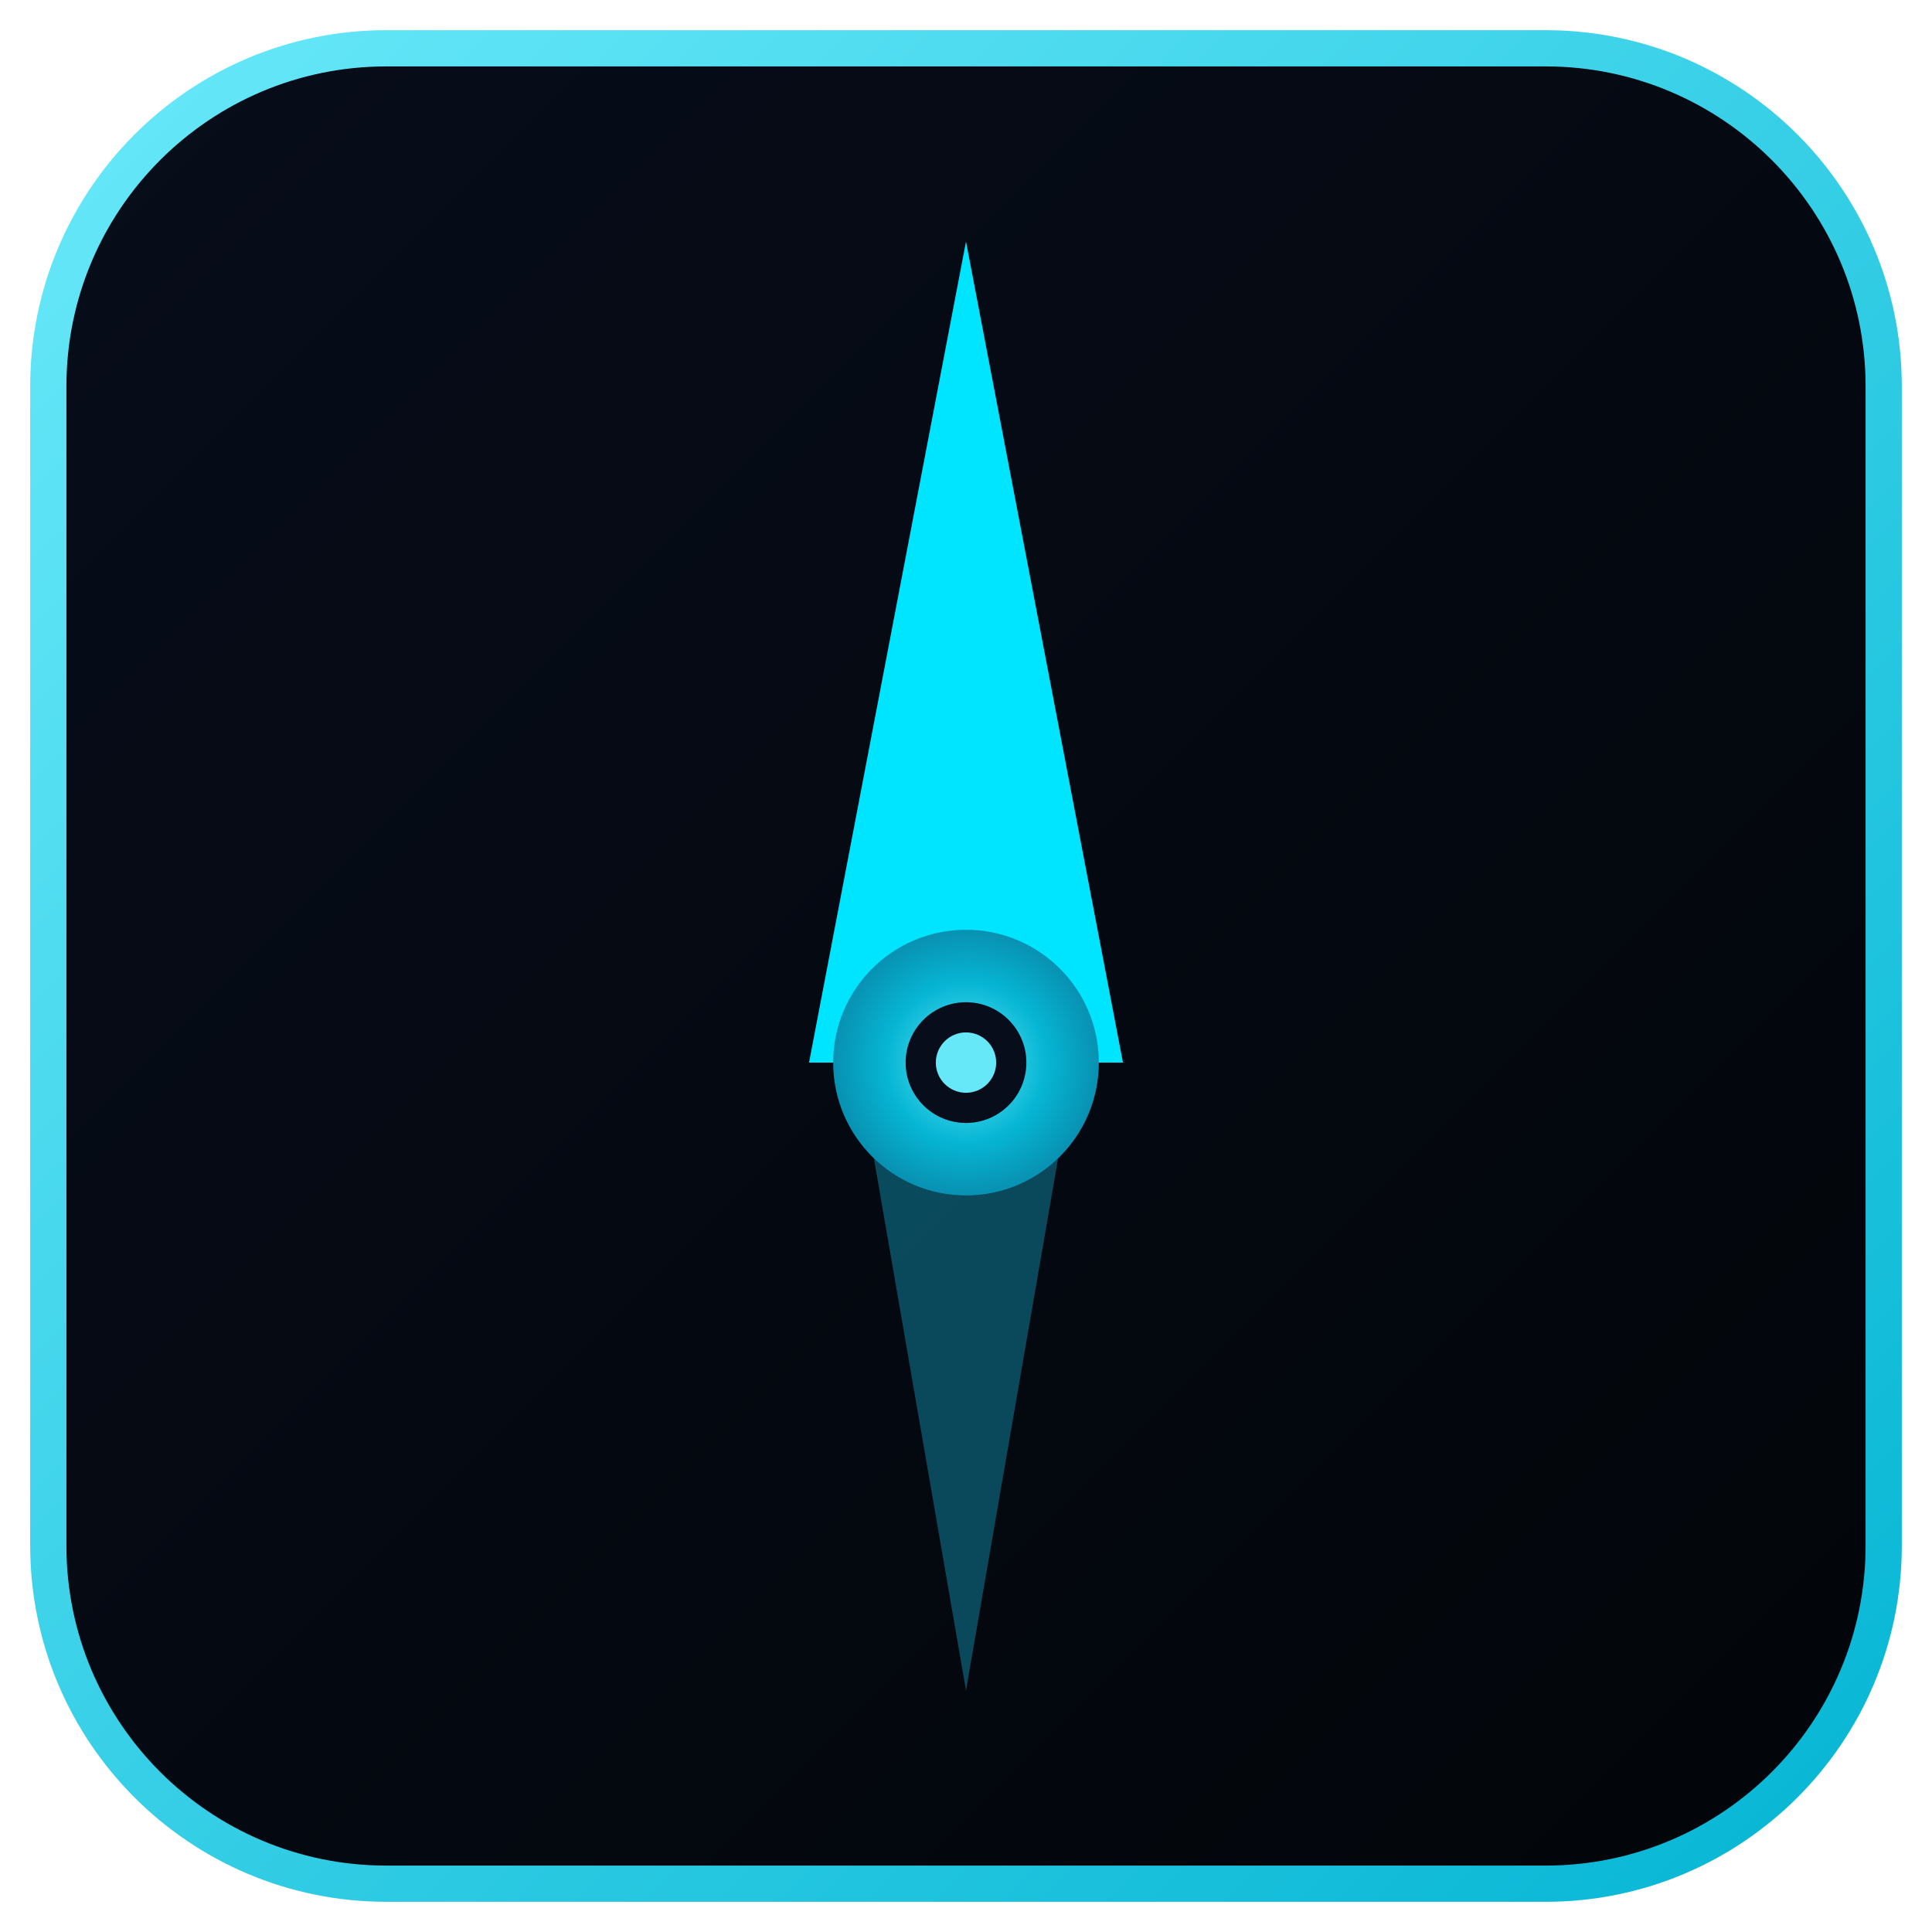
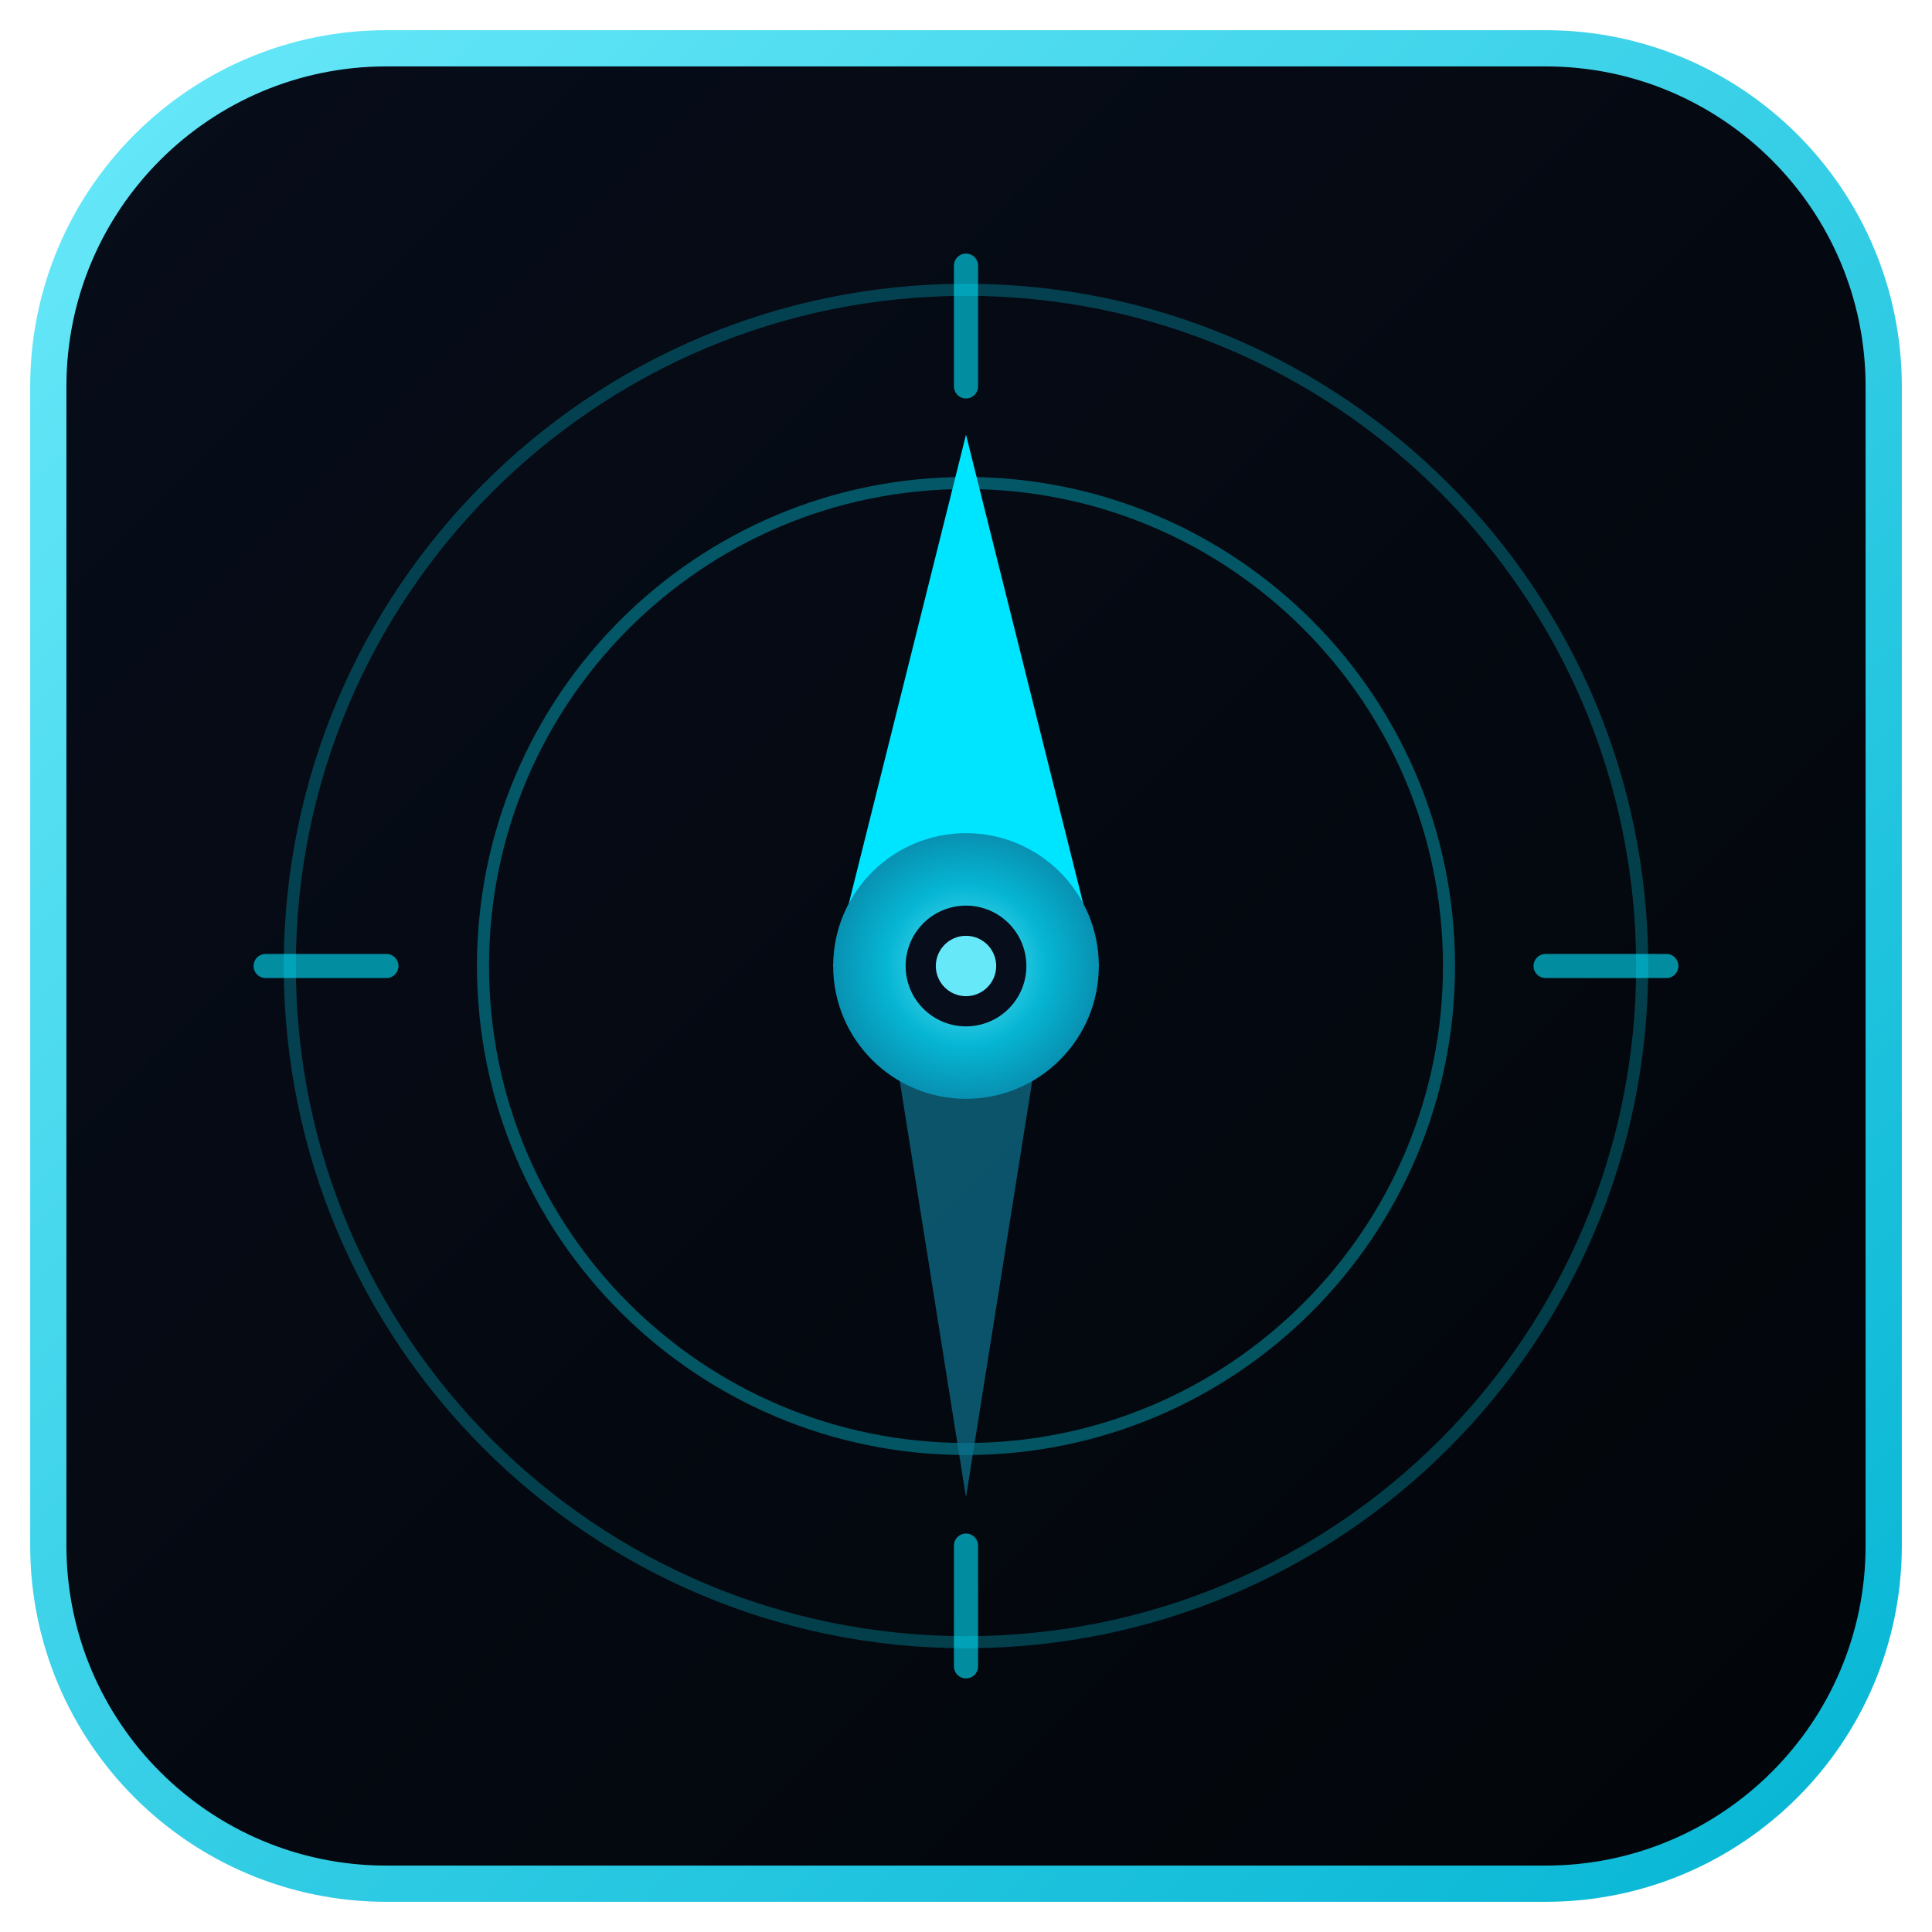
<svg xmlns="http://www.w3.org/2000/svg" viewBox="0 0 320 320" role="img" aria-label="StratOS">
  <defs>
    <linearGradient id="stFavObs" x1="0%" y1="0%" x2="100%" y2="100%">
      <stop offset="0%" stop-color="#070D1A" />
      <stop offset="100%" stop-color="#020509" />
    </linearGradient>
    <linearGradient id="stFavEdge" x1="0%" y1="0%" x2="100%" y2="100%">
      <stop offset="0%" stop-color="#67E8F9" />
      <stop offset="100%" stop-color="#06B6D4" />
    </linearGradient>
    <radialGradient id="stFavHub" cx="50%" cy="50%" r="50%">
      <stop offset="0%" stop-color="#67E8F9" />
      <stop offset="60%" stop-color="#06B6D4" />
      <stop offset="100%" stop-color="#0891B2" />
    </radialGradient>
  </defs>
  <rect x="8" y="8" width="304" height="304" rx="56" fill="url(#stFavObs)" stroke="url(#stFavEdge)" stroke-width="6" />
-   <polygon points="160,40 134,176 186,176" fill="#00E5FF" />
-   <polygon points="160,280 142,176 178,176" fill="#0E7490" opacity="0.6" />
-   <circle cx="160" cy="176" r="22" fill="url(#stFavHub)" />
-   <circle cx="160" cy="176" r="10" fill="#070D1A" />
-   <circle cx="160" cy="176" r="5" fill="#67E8F9" />
+   <circle cx="160" cy="160" r="112" fill="none" stroke="#00E5FF" stroke-width="2" opacity="0.25" />
+   <circle cx="160" cy="160" r="80" fill="none" stroke="#00E5FF" stroke-width="2" opacity="0.35" />
+   <g stroke="#00E5FF" stroke-width="4" stroke-linecap="round" opacity="0.6">
+     <line x1="160" y1="44" x2="160" y2="64" />
+     <line x1="276" y1="160" x2="256" y2="160" />
+     <line x1="160" y1="276" x2="160" y2="256" />
+     <line x1="44" y1="160" x2="64" y2="160" />
+   </g>
+   <polygon points="160,72 138,160 182,160" fill="#00E5FF" />
+   <polygon points="160,248 146,160 174,160" fill="#0E7490" opacity="0.7" />
+   <circle cx="160" cy="160" r="22" fill="url(#stFavHub)" />
+   <circle cx="160" cy="160" r="10" fill="#070D1A" />
+   <circle cx="160" cy="160" r="5" fill="#67E8F9" />
</svg>
